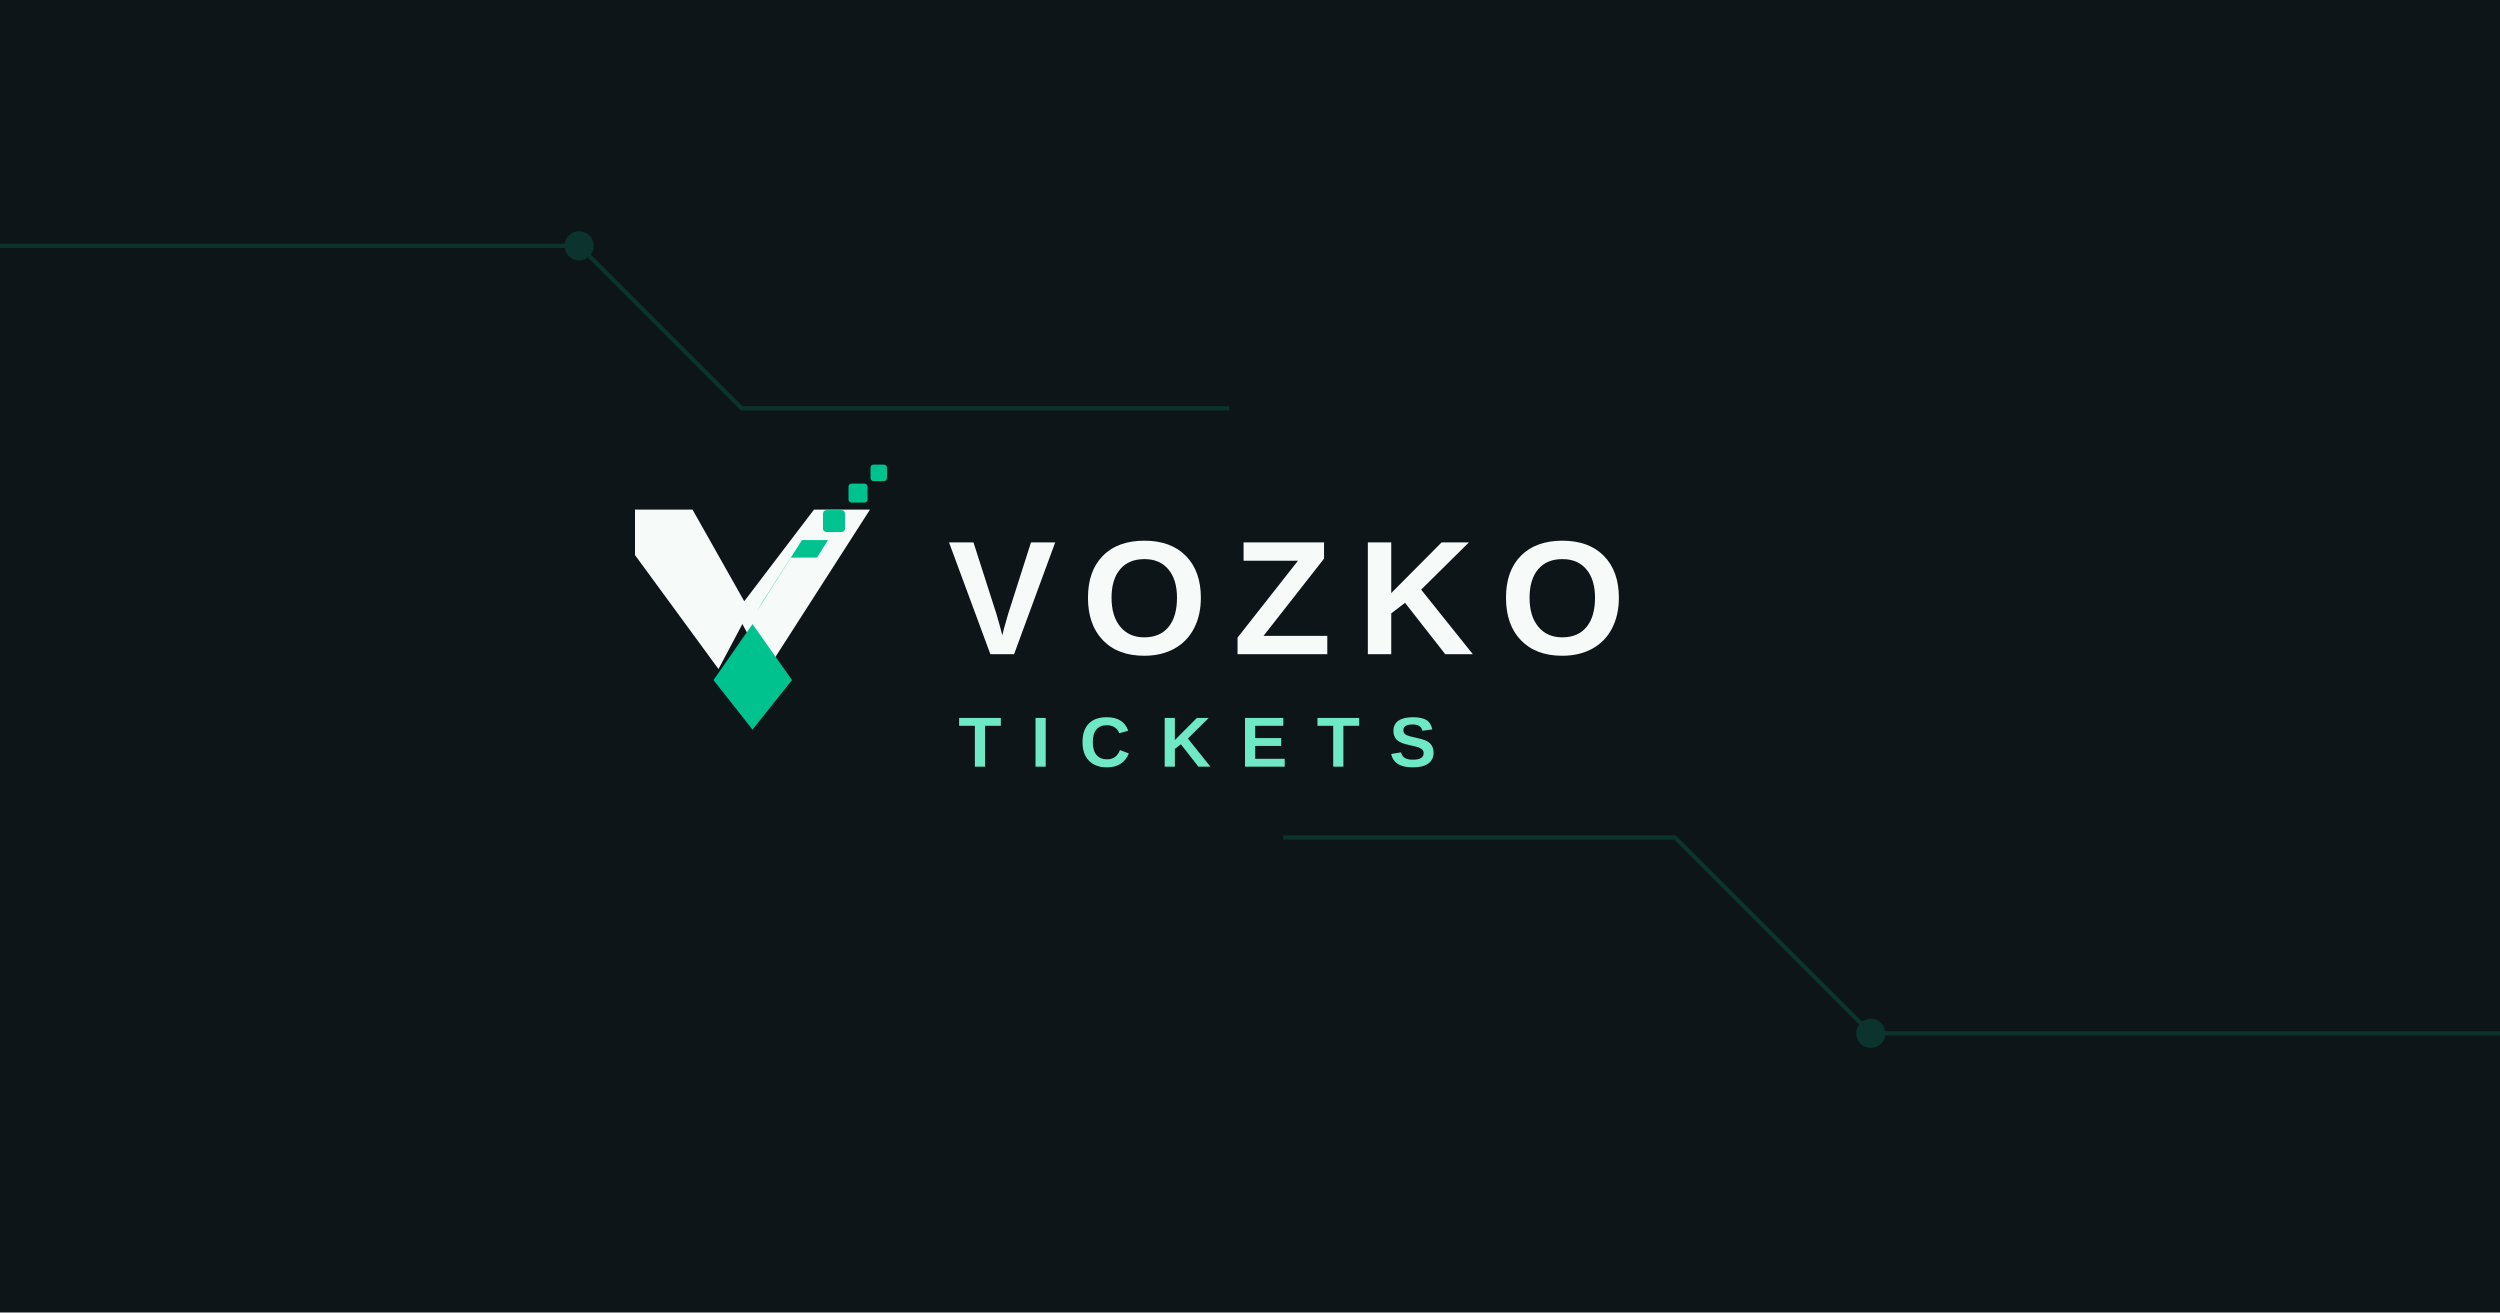
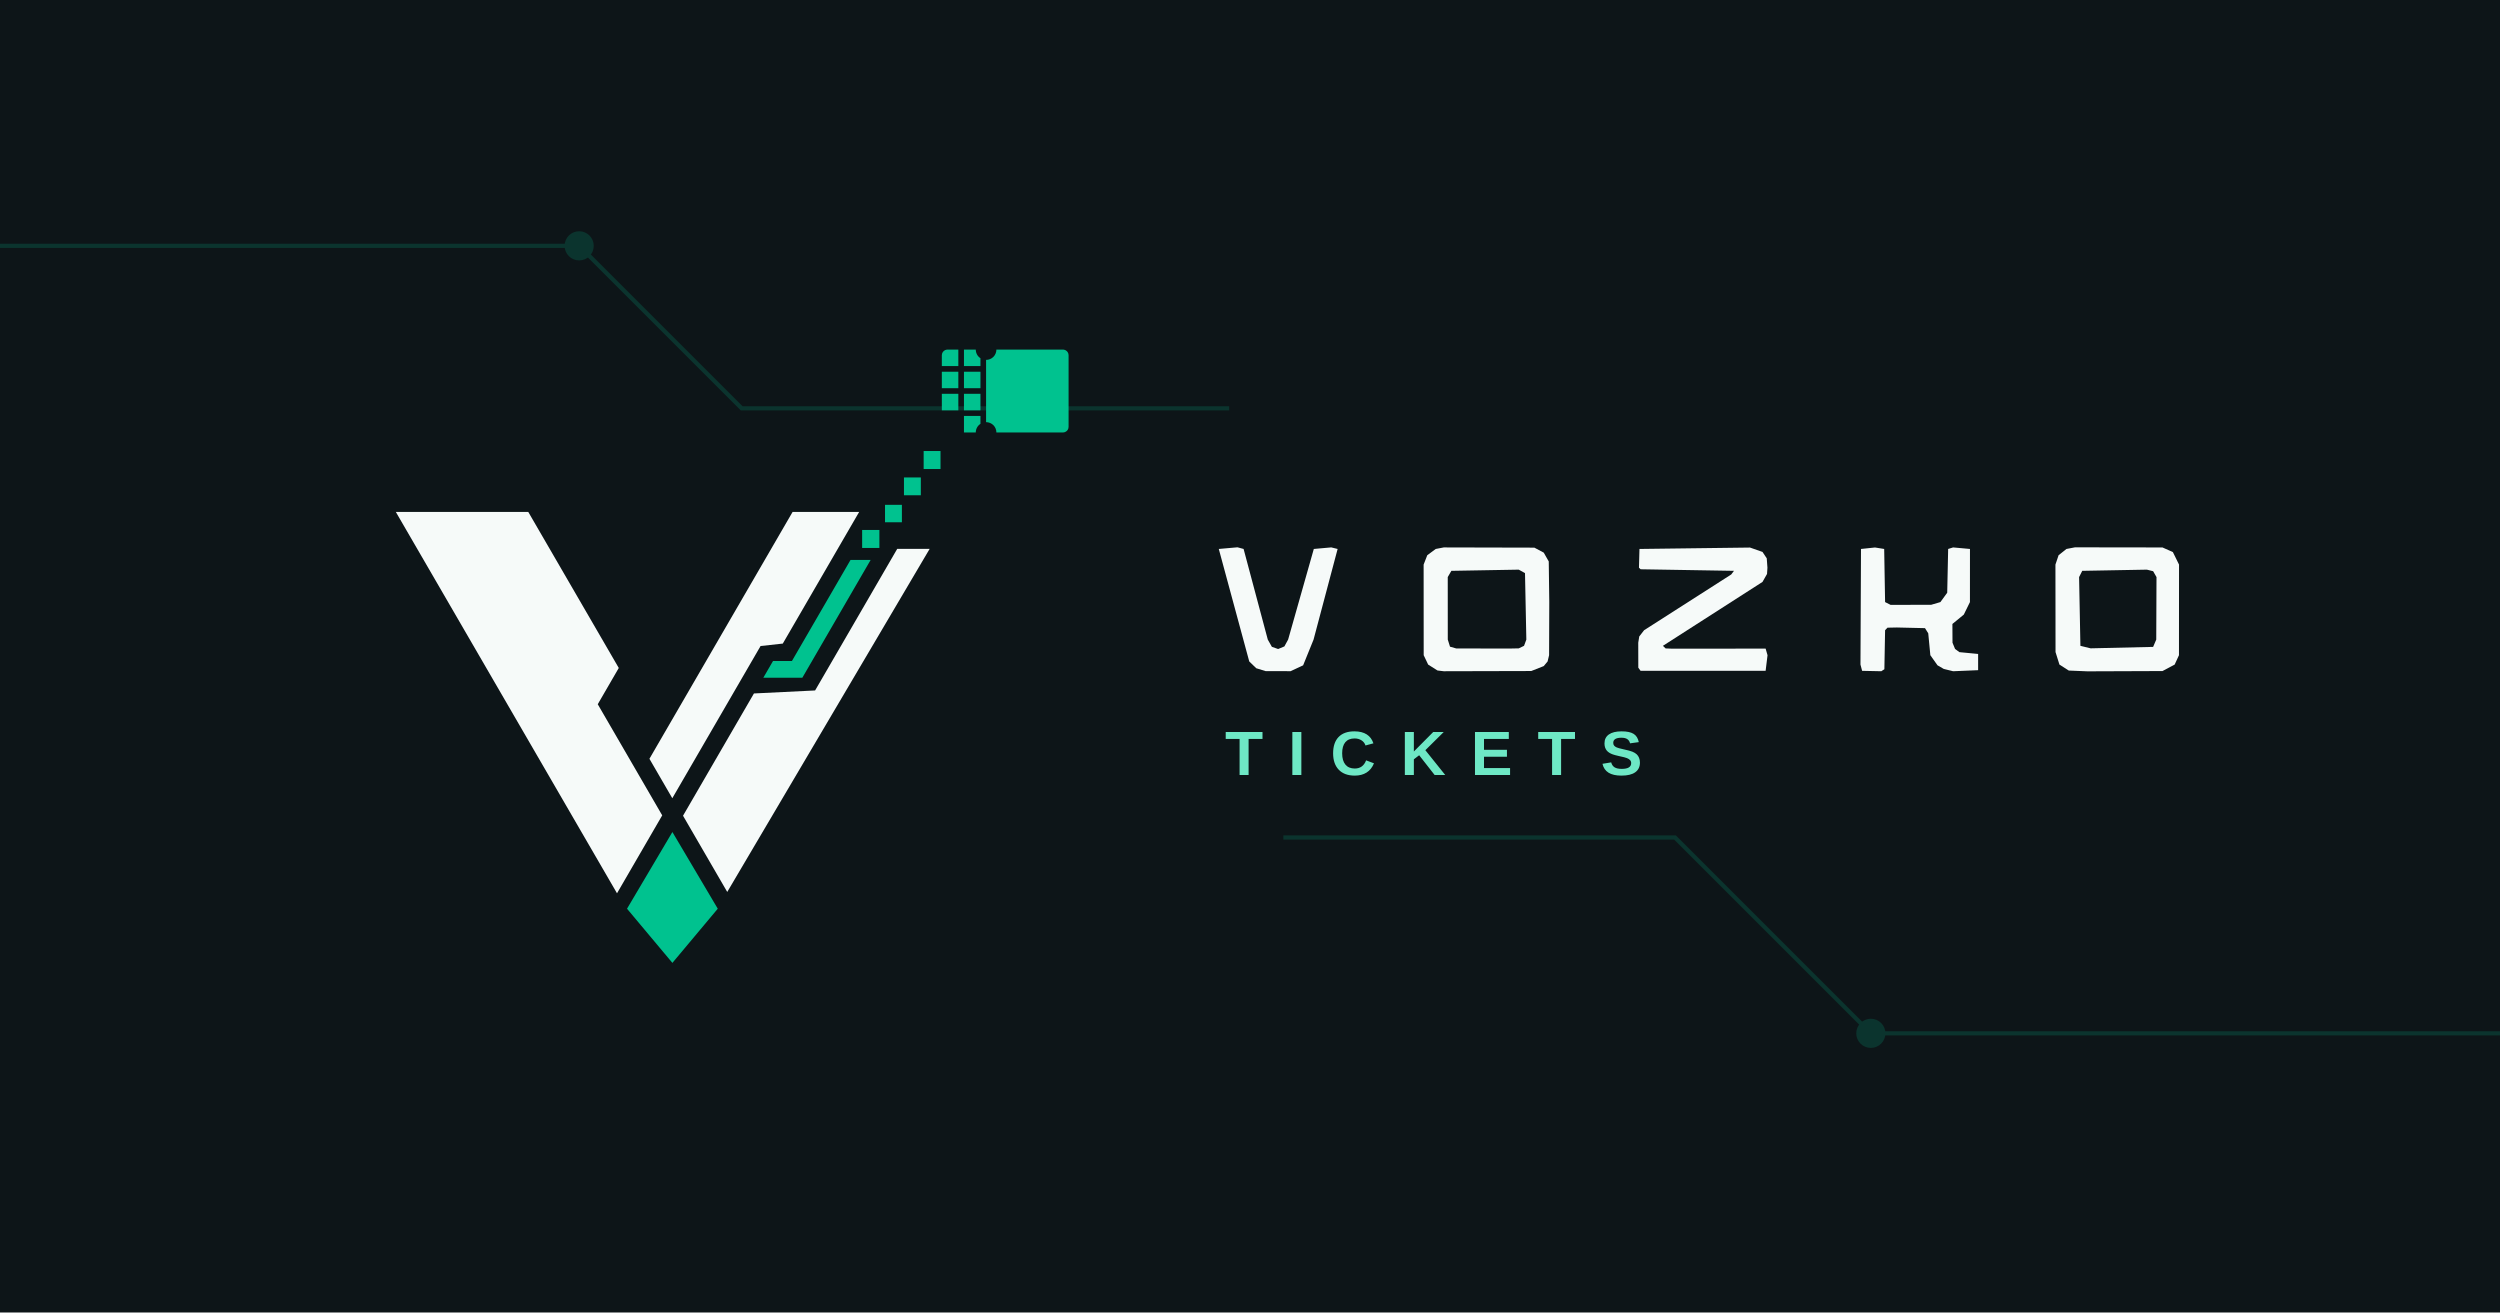
<svg xmlns="http://www.w3.org/2000/svg" viewBox="0 0 1200 630" role="img" aria-labelledby="title description">
  <rect width="1200" height="630" fill="#0d1518" />
  <g opacity=".18" fill="none" stroke="#00c28f" stroke-width="2">
    <path d="M0 118h278l78 78h234" />
    <path d="M1200 496H898l-94-94H616" />
    <circle cx="278" cy="118" r="6" fill="#00c28f" />
    <circle cx="898" cy="496" r="6" fill="#00c28f" />
  </g>
-   <g transform="translate(294 223) scale(2.4)">
-     <path d="M4.5 9H16l11.4 20.2-6.2 11.7L4.5 18.1V9Z" fill="#f6faf9" />
-     <path d="M40.3 9h11.2L30.9 41.1l-6.2-11.6L40.3 9Z" fill="#f6faf9" />
-     <path d="m20.2 43.1 7.8-11.2 7.9 11.2L28 53l-7.8-9.9Z" fill="#00c28f" />
-     <path d="m28.9 29.3 6.8-10.7h5.2l2.2-3.5h-5.2l-8 12.5-1 1.7Z" fill="#00c28f" />
-     <rect x="42.1" y="9.1" width="4.4" height="4.4" rx=".7" fill="#00c28f" />
-     <rect x="47.2" y="3.8" width="3.8" height="3.8" rx=".6" fill="#00c28f" />
-     <rect x="51.6" width="3.3" height="3.3" rx=".6" fill="#00c28f" />
+   <g transform="translate(92.98 149.80) scale(0.9)">
+     <polygon fill="#f6faf9" points="107.80,106.60 178.44,106.60 226.70,189.81 215.49,209.15 249.87,268.42 225.76,309.98" />
+     <polygon fill="#f6faf9" points="319.40,106.60 354.90,106.60 314.18,176.80 302.33,178.10 255.25,259.28 243.05,238.24" />
+     <polygon fill="#f6faf9" points="375.20,126.30 392.50,126.30 284.55,309.26 260.97,268.61 298.79,203.40 331.41,201.80" />
+     <polygon fill="#00c28f" points="350.30,132.20 361.03,132.20 324.61,195.00 303.80,195.00 308.96,186.10 319.04,186.10" />
+     <polygon fill="#00c28f" points="255.30,277.30 279.50,318.20 255.30,347.10 231.10,318.20" />
+     <rect fill="#00c28f" x="389.30" y="74.10" width="9.0" height="9.6" />
+     <rect fill="#00c28f" x="378.80" y="88.20" width="9.0" height="9.5" />
+     <rect fill="#00c28f" x="368.70" y="102.80" width="9.0" height="9.3" />
+     <rect fill="#00c28f" x="356.50" y="116.20" width="9.2" height="9.6" />
+     <path fill="#00c28f" fill-rule="evenodd" d="M401.71,20.01 L400.85,20.23 L400.10,20.68 L399.51,21.33 L399.13,22.13 L399.00,23.00 L399.00,28.80 L407.80,28.80 L407.80,20.00 Z M419.60,24.61 L419.01,24.16 L418.52,23.69 L418.10,23.17 L417.75,22.59 L417.47,21.98 L417.26,21.34 L417.14,20.67 L417.10,20.00 L410.80,20.00 L410.80,28.80 L419.60,28.80 Z M399.00,40.60 L407.80,40.60 L407.80,31.80 L399.00,31.80 Z M419.60,31.80 L410.80,31.80 L410.80,40.60 L419.60,40.60 Z M466.09,21.33 L465.72,20.88 L465.01,20.35 L464.19,20.06 L463.60,20.00 L428.10,20.00 L427.99,21.07 L427.68,22.10 L427.17,23.06 L426.49,23.89 L425.66,24.57 L424.70,25.08 L423.67,25.39 L422.60,25.50 L422.60,58.70 L423.67,58.81 L424.70,59.12 L425.66,59.63 L426.49,60.31 L427.17,61.14 L427.68,62.10 L427.99,63.13 L428.10,64.20 L463.60,64.20 L464.19,64.14 L464.75,63.97 L465.50,63.52 L465.92,63.10 L466.25,62.61 L466.47,62.07 L466.60,61.20 L466.60,23.00 L466.47,22.13 Z M399.00,52.40 L407.80,52.40 L407.80,43.60 L399.00,43.60 Z M419.60,43.60 L410.80,43.60 L410.80,52.40 L419.60,52.40 Z M417.10,64.20 L417.14,63.53 L417.26,62.86 L417.47,62.22 L417.75,61.61 L418.10,61.03 L418.52,60.51 L419.01,60.04 L419.60,59.59 L419.60,55.40 L410.80,55.40 L410.80,64.20 Z" />
  </g>
-   <text x="455" y="314" fill="#f6faf9" font-family="Arial, sans-serif" font-size="78" font-weight="700" letter-spacing="12">VOZKO</text>
-   <text x="460" y="368" fill="#6ee8c5" font-family="Arial, sans-serif" font-size="34" font-weight="700" letter-spacing="14">TICKETS</text>
+   <g transform="translate(440.25 -289.25) scale(1.5)">
+     <path fill="#f6faf9" fill-rule="evenodd" d="M96.51,368.50 L102.50,367.97 L104.45,368.50 L112.19,397.50 L113.50,399.82 L115.50,400.52 L117.50,399.69 L118.70,397.50 L126.92,368.50 L132.50,368.00 L134.54,368.50 L126.84,397.50 L123.50,405.74 L119.50,407.61 L111.50,407.59 L108.50,406.67 L106.26,404.50 Z" />
+     <path fill="#f6faf9" fill-rule="evenodd" d="M165.94,368.50 L168.50,368.01 L197.50,368.08 L200.50,369.68 L202.10,372.50 L202.27,385.50 L202.21,402.50 L201.73,404.50 L200.50,405.98 L196.50,407.56 L168.50,407.63 L166.50,407.39 L163.51,405.50 L162.08,402.50 L162.06,373.50 L163.23,370.50 Z M170.94,375.50 L192.50,375.12 L194.50,376.23 L194.93,397.50 L194.19,399.50 L192.50,400.31 L189.50,400.37 L172.50,400.34 L170.50,399.77 L169.79,397.50 L169.78,377.50 Z" />
+     <path fill="#f6faf9" fill-rule="evenodd" d="M231.13,368.50 L266.50,368.05 L270.50,369.45 L271.86,371.50 L272.08,374.50 L271.95,376.50 L270.50,379.05 L238.63,399.50 L239.50,400.33 L241.50,400.41 L271.50,400.39 L272.11,402.50 L271.50,407.49 L231.49,407.50 L230.76,406.50 L230.74,398.50 L231.06,396.50 L232.62,394.50 L260.50,376.66 L261.37,375.50 L231.50,375.00 L230.97,374.50 Z" />
+     <path fill="#f6faf9" fill-rule="evenodd" d="M302.02,368.50 L306.50,368.03 L309.44,368.50 L309.73,385.50 L311.50,386.40 L324.50,386.36 L327.43,385.50 L329.61,382.50 L329.91,368.50 L331.50,368.01 L336.89,368.50 L336.88,385.50 L334.92,389.50 L331.27,392.50 L331.30,398.50 L332.12,400.50 L333.50,401.52 L339.50,402.10 L339.50,407.29 L331.50,407.63 L328.50,406.89 L326.50,405.73 L324.21,402.50 L323.54,395.50 L322.50,393.84 L313.50,393.63 L310.50,393.69 L309.73,394.50 L309.50,406.99 L308.50,407.63 L302.38,407.50 L301.85,405.50 Z" />
+     <path fill="#f6faf9" fill-rule="evenodd" d="M367.77,368.50 L370.50,367.98 L398.50,368.02 L401.82,369.50 L403.79,373.50 L403.77,402.50 L402.39,405.50 L398.50,407.57 L374.50,407.66 L368.50,407.41 L365.52,405.50 L364.27,401.50 L364.24,373.50 L365.25,370.50 Z M372.82,375.50 L393.50,375.12 L395.50,375.62 L396.58,377.50 L396.50,397.50 L395.50,399.84 L375.50,400.30 L372.23,399.50 L371.81,377.50 Z" />
+   </g>
+   <text x="588" y="372" fill="#6ee8c5" font-family="Arial, sans-serif" font-size="30" font-weight="700" letter-spacing="12">TICKETS</text>
</svg>
